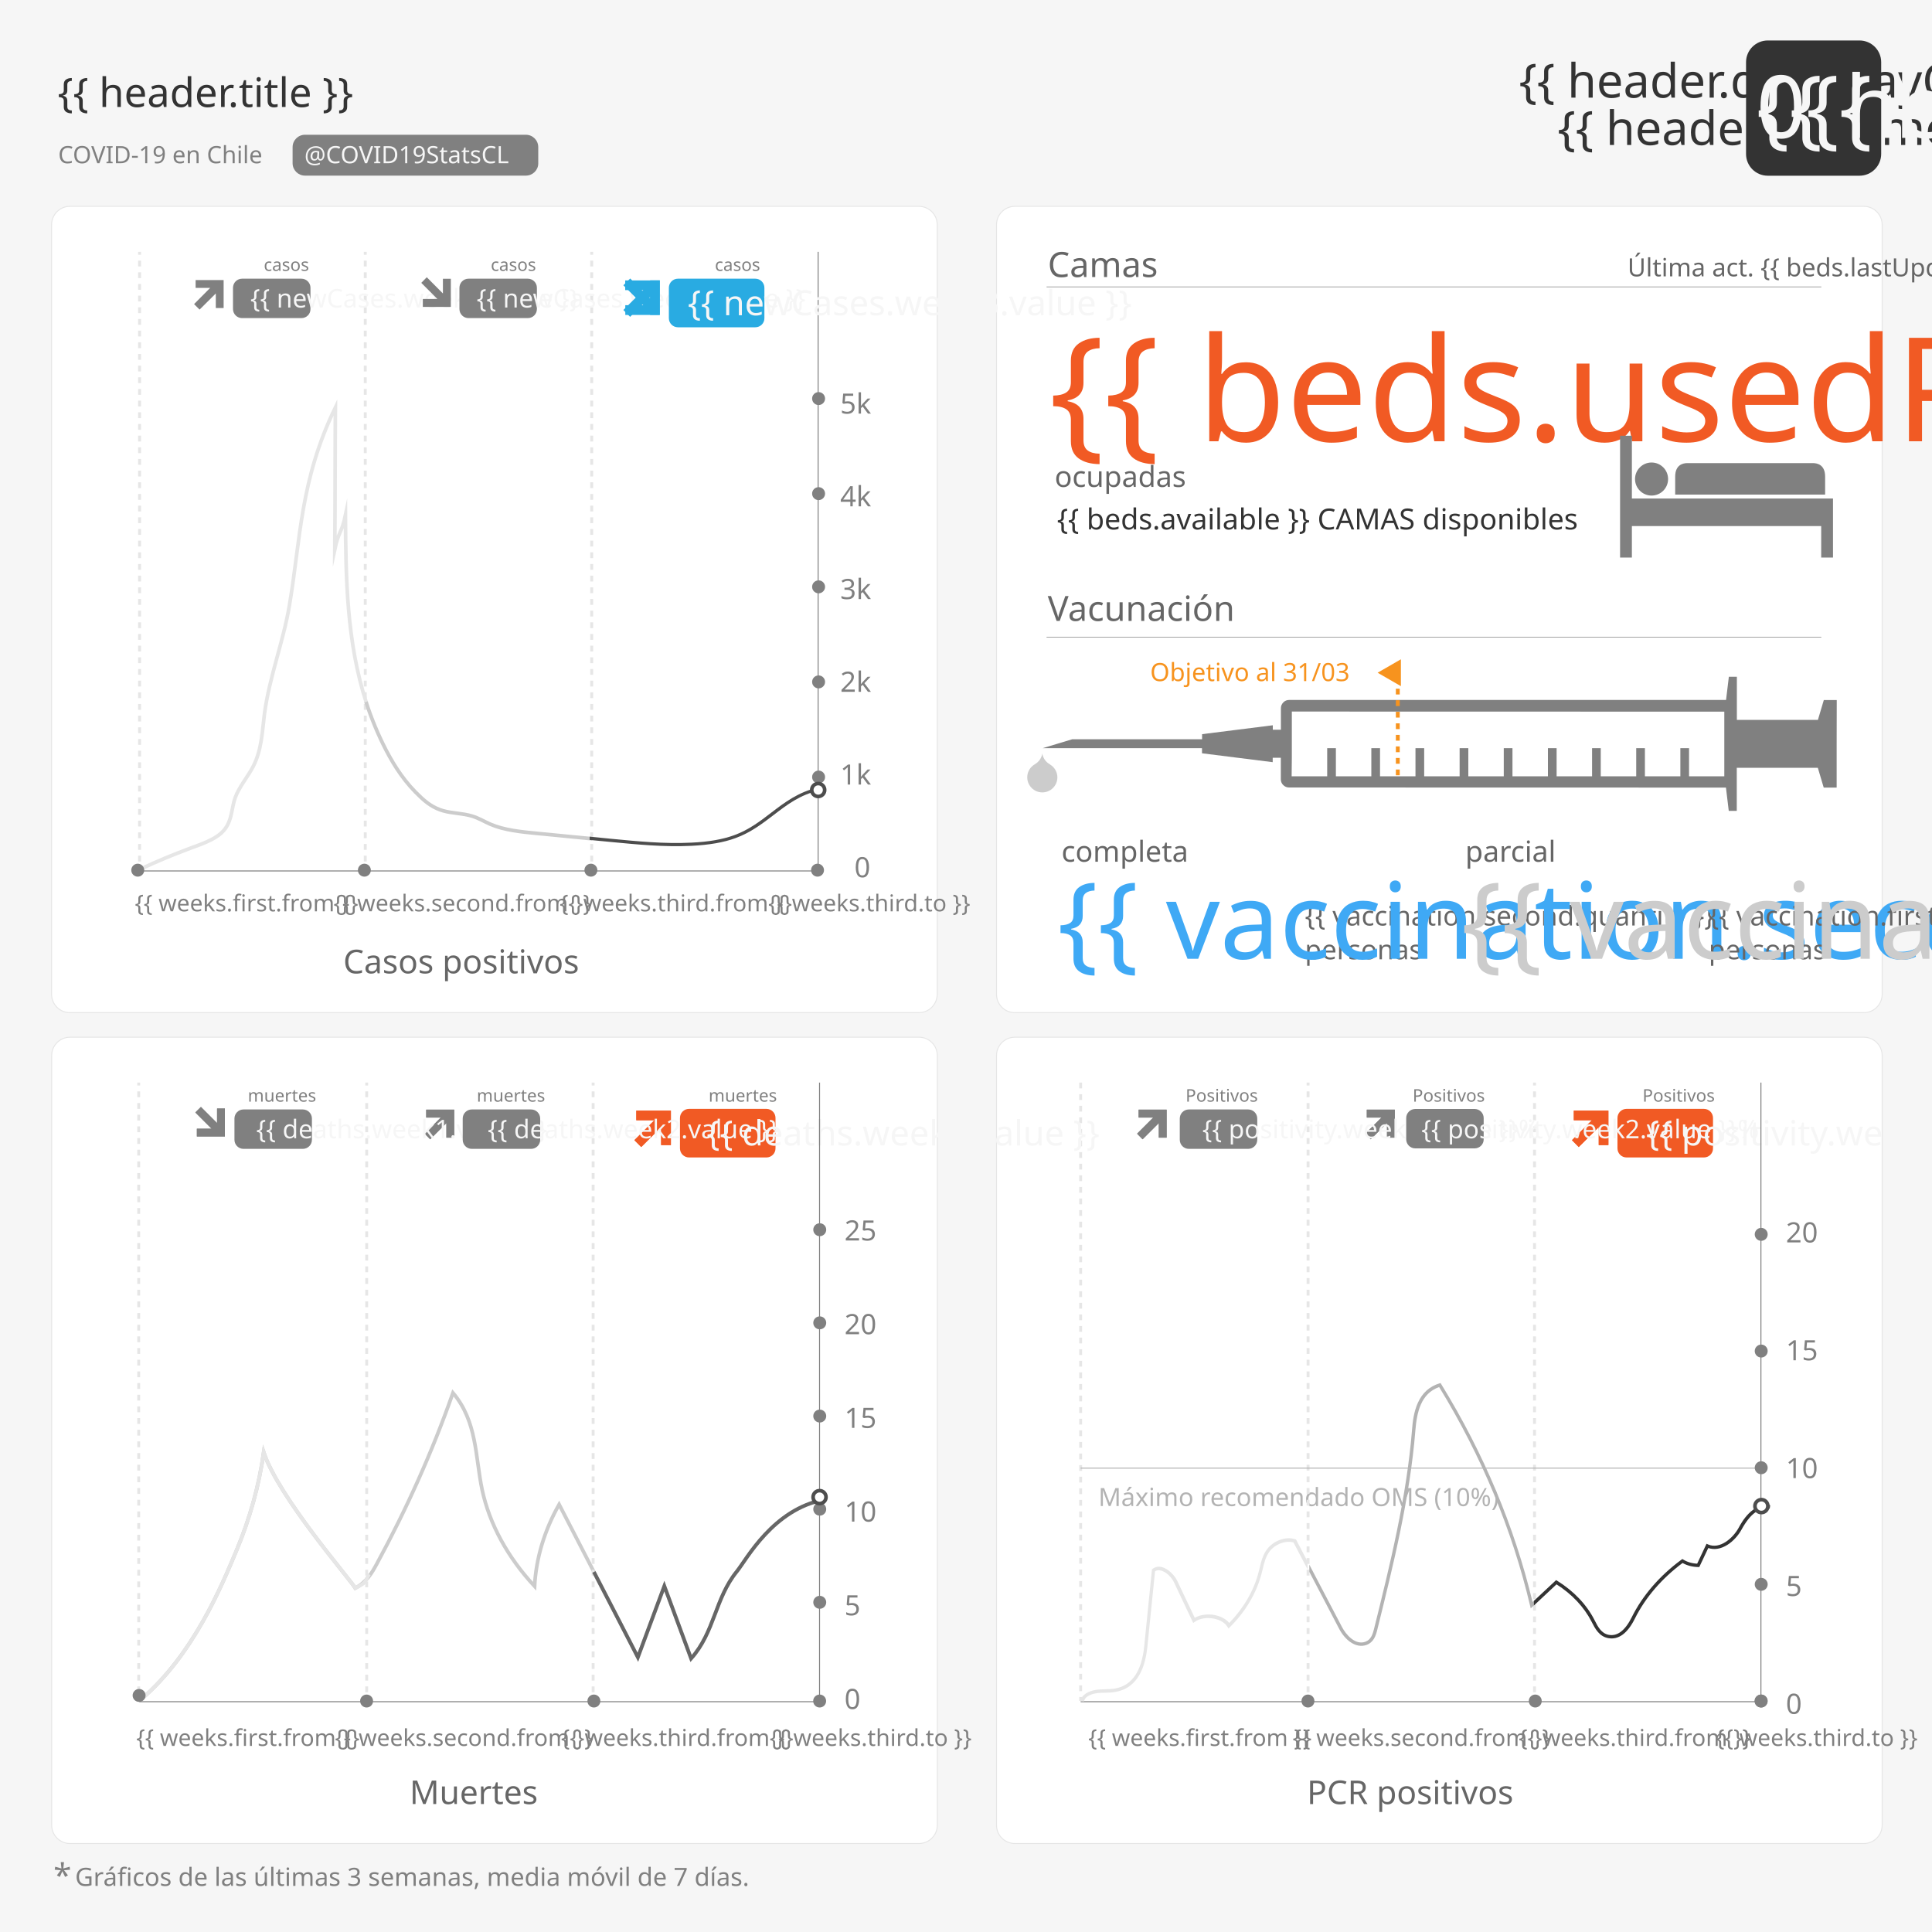
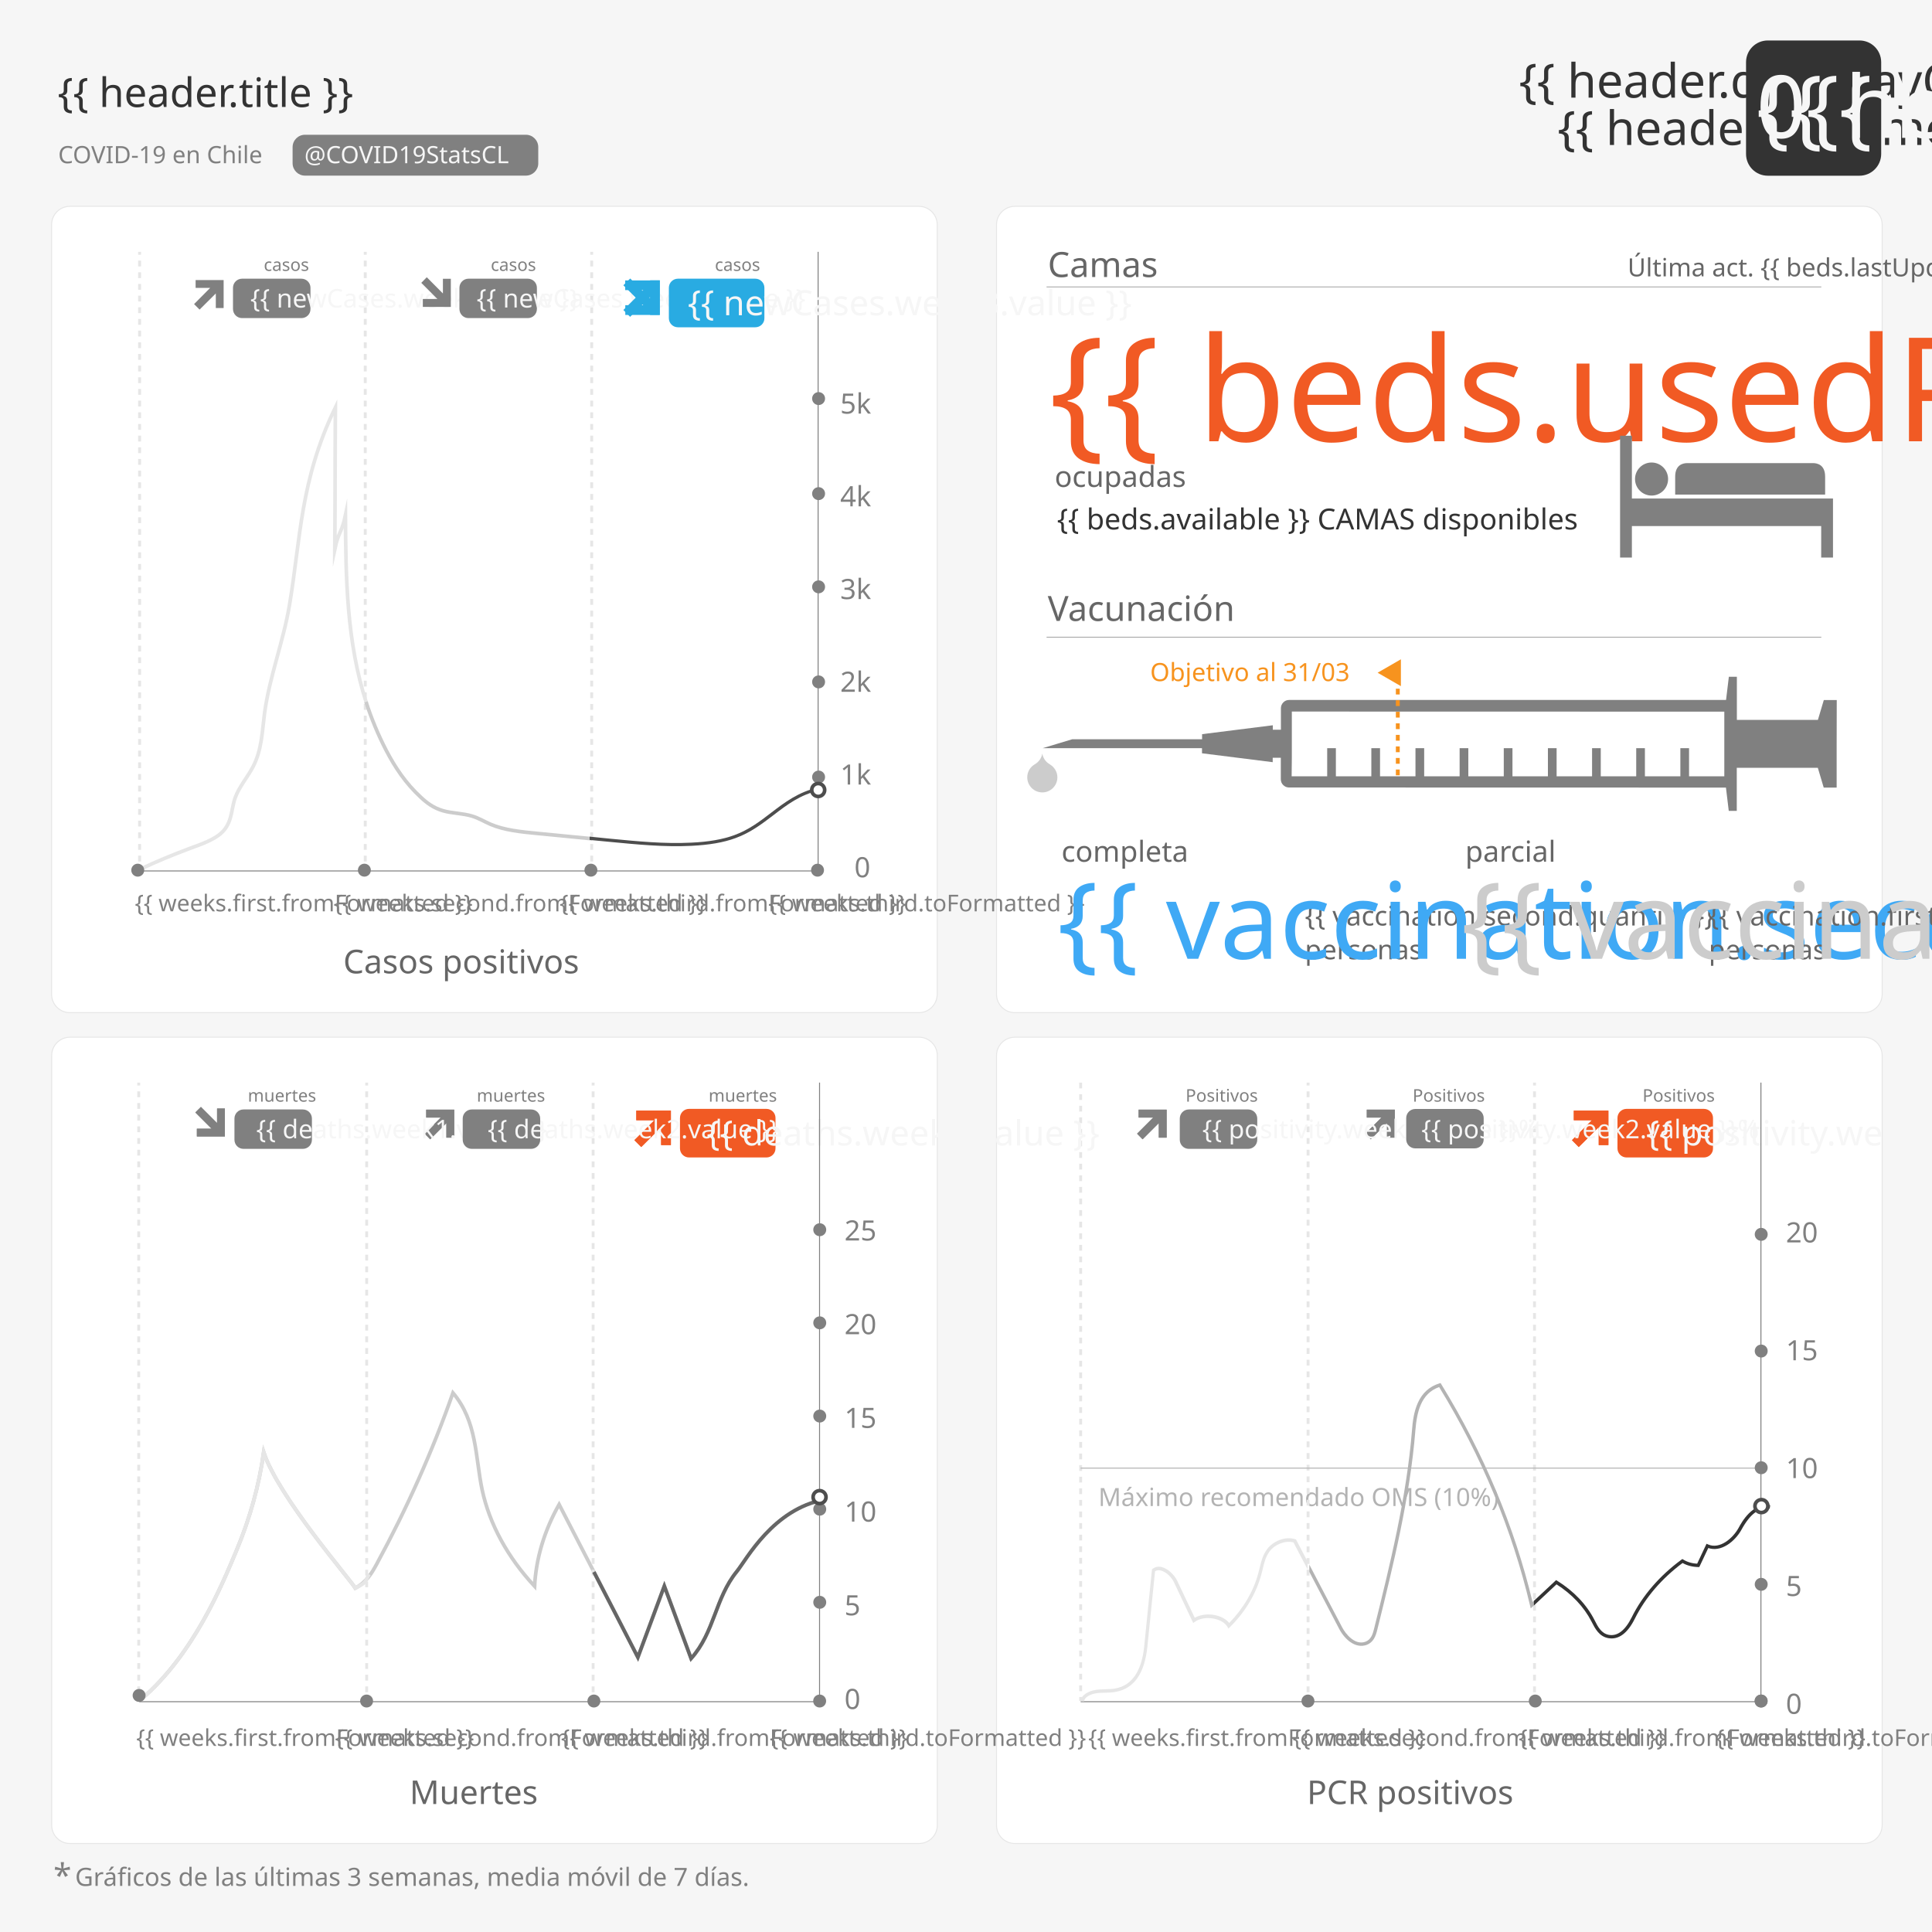
<svg xmlns="http://www.w3.org/2000/svg" version="1.1" id="Capa_1" x="0px" y="0px" width="2000px" height="2000px" viewBox="0 0 2000 2000" style="enable-background:new 0 0 2000 2000;" xml:space="preserve">
  <defs id="defs533" />
  <style type="text/css" id="style2">
	.st0{fill:#F6F6F6;}
	.st1{fill:#FFFFFF;stroke:#E6E6E6;stroke-miterlimit:10;}
	.st2{fill:none;}
	.st3{fill:#333333;}
	.st4{font-family:'Roboto-Medium';}
	.st5{font-size:42px;}
	.st6{fill:#808080;}
	.st7{font-family:'Roboto-Regular';}
	.st8{font-size:26px;}
	.st9{fill:none;stroke:#E6E6E6;stroke-width:3;stroke-miterlimit:10;}
	.st10{fill:none;stroke:#E6E6E6;stroke-width:3;stroke-miterlimit:10;stroke-dasharray:6.039,6.039;}
	.st11{fill:none;stroke:#F7931E;stroke-width:4;stroke-miterlimit:10;}
	.st12{fill:none;stroke:#F7931E;stroke-width:4;stroke-miterlimit:10;stroke-dasharray:5.975,5.975;}
	.st13{fill:none;stroke:#808080;stroke-miterlimit:10;}
	.st14{font-size:29px;}
	.st15{font-size:24px;}
	.st16{font-size:18px;}
	.st17{font-family:'Roboto-Bold';}
	.st18{font-size:26.663px;}
	.st19{fill:#29ABE2;}
	.st20{font-size:36px;}
	.st21{fill:#666666;}
	.st22{font-size:34px;}
	.st23{font-size:30px;}
	.st24{font-size:28px;}
	.st25{fill:#F7931E;}
	.st26{fill:#F15A24;}
	.st27{font-size:150px;}
	.st28{fill:#3FA9F5;}
	.st29{font-size:110px;}
	.st30{fill:#CCCCCC;}
	.st31{fill:none;stroke:#999999;stroke-width:0.75;stroke-miterlimit:10;}
	.st32{fill:#B3B3B3;}
	.st33{fill:none;stroke:#E6E6E6;stroke-width:3;stroke-miterlimit:10;stroke-dasharray:6;}
	.st34{fill:none;stroke:#B3B3B3;stroke-miterlimit:10;}
	.st35{fill:#E6E6E6;}
	.st36{fill:#FFFFFF;stroke:#4D4D4D;stroke-width:3.766;stroke-miterlimit:10;}
	.st37{font-size:24.733px;}
	.st38{font-family:'Roboto-Black';}
	.st39{font-size:49px;}
	.st40{font-size:90px;}
	.st41{fill:none;stroke:#E6E6E6;stroke-width:3.766;stroke-miterlimit:10;}
	.st42{fill:none;stroke:#CCCCCC;stroke-width:3.766;stroke-miterlimit:10;}
	.st43{fill:#4D4D4D;}
	.st44{fill:none;stroke:#666666;stroke-width:3.766;stroke-miterlimit:10;}
</style>
  <g id="g6">
    <rect x="-11" y="-17" class="st0" width="2028" height="2031" id="rect4" />
  </g>
  <path class="st1" d="M1929.4,1908.4h-878.8c-10.5,0-19-8.5-19-19v-796.7c0-10.5,8.5-19,19-19h878.8c10.5,0,19,8.5,19,19v796.7  C1948.4,1899.9,1939.9,1908.4,1929.4,1908.4z" id="path8" />
  <path class="st1" d="M951.2,1048.3H72.4c-10.5,0-19-8.5-19-19V232.6c0-10.5,8.5-19,19-19h878.8c10.5,0,19,8.5,19,19v796.7  C970.1,1039.8,961.7,1048.3,951.2,1048.3z" id="path10" />
  <rect x="59.7" y="78.7" class="st2" width="1440.1" height="57.1" id="rect12" />
  <text transform="matrix(1 0 0 1 59.7245 110.7316)" class="st3 st4 st5" id="text14">{{ header.title }}</text>
  <rect x="77.7" y="1932.7" class="st2" width="673.6" height="32.6" id="rect16" />
  <text transform="matrix(1 0 0 1 77.7245 1952.249)" class="st6 st7 st8" id="text18">Gráficos de las últimas 3 semanas, media móvil de 7 días.</text>
  <path class="st1" d="M1929.4,1048.3h-878.8c-10.5,0-19-8.5-19-19V232.6c0-10.5,8.5-19,19-19h878.8c10.5,0,19,8.5,19,19v796.7  C1948.4,1039.8,1939.9,1048.3,1929.4,1048.3z" id="path20" />
  <g id="g30">
    <g id="g28">
      <line class="st9" x1="378.1" y1="260.7" x2="378.1" y2="263.7" id="line22" />
      <line class="st10" x1="378.1" y1="269.8" x2="378.1" y2="894.8" id="line24" />
      <line class="st9" x1="378.1" y1="897.8" x2="378.1" y2="900.8" id="line26" />
    </g>
  </g>
  <g id="g40">
    <g id="g38">
      <line class="st9" x1="612.5" y1="260.7" x2="612.5" y2="263.7" id="line32" />
      <line class="st10" x1="612.5" y1="269.8" x2="612.5" y2="894.8" id="line34" />
      <line class="st9" x1="612.5" y1="897.8" x2="612.5" y2="900.8" id="line36" />
    </g>
  </g>
  <g id="g50">
    <g id="g48">
      <line class="st9" x1="144.5" y1="260.7" x2="144.5" y2="263.7" id="line42" />
      <line class="st10" x1="144.5" y1="269.8" x2="144.5" y2="894.8" id="line44" />
      <line class="st9" x1="144.5" y1="897.8" x2="144.5" y2="900.8" id="line46" />
    </g>
  </g>
  <line class="st13" x1="846.9" y1="260.7" x2="846.9" y2="900.8" id="line62" />
  <line class="st13" x1="847.4" y1="901.6" x2="142.7" y2="901.6" id="line64" />
  <text transform="matrix(1 0 0 1 869.7465 428.1479)" id="text78">
    <tspan x="0" y="0" class="st6 st7 st14" id="tspan66">5k</tspan>
    <tspan x="0" y="96" class="st6 st7 st14" id="tspan68">4k</tspan>
    <tspan x="0" y="192" class="st6 st7 st14" id="tspan70">3k</tspan>
    <tspan x="0" y="288" class="st6 st7 st14" id="tspan72">2k</tspan>
    <tspan x="0" y="384" class="st6 st7 st14" id="tspan74">1k</tspan>
    <tspan x="14.7" y="480" class="st6 st7 st14" id="tspan76">0</tspan>
  </text>
-   <text transform="matrix(1 0 0 1 139.6057 943.4149)" class="st6 st7 st15" id="text82">{{ weeks.first.from }}</text>
-   <text transform="matrix(1 0 0 1 345.2953 943.4149)" class="st6 st7 st15" id="text80">{{ weeks.second.from }}</text>
-   <text transform="matrix(1 0 0 1 579.2953 943.4149)" class="st6 st7 st15" id="text84">{{ weeks.third.from }}</text>
-   <text transform="matrix(1 0 0 1 795.2953 943.4149)" class="st6 st7 st15" id="text86">{{ weeks.third.to }}</text>
+   <text transform="matrix(1 0 0 1 139.6057 943.4149)" class="st6 st7 st15" id="text82">{{ weeks.first.fromFormatted }}</text>
+   <text transform="matrix(1 0 0 1 345.2953 943.4149)" class="st6 st7 st15" id="text80">{{ weeks.second.fromFormatted }}</text>
+   <text transform="matrix(1 0 0 1 579.2953 943.4149)" class="st6 st7 st15" id="text84">{{ weeks.third.fromFormatted }}</text>
+   <text transform="matrix(1 0 0 1 795.2953 943.4149)" class="st6 st7 st15" id="text86">{{ weeks.third.toFormatted }}</text>
  <text transform="matrix(1 0 0 1 273.0515 280.415)" class="st6 st7 st16" id="text88">casos</text>
  <text transform="matrix(1 0 0 1 508.0515 280.415)" class="st6 st7 st16" id="text90">casos</text>
  <g id="g96">
    <path class="st6" d="M312,329.3h-61.4c-5.2,0-9.4-4.2-9.4-9.4v-22c0-5.2,4.2-9.4,9.4-9.4H312c5.2,0,9.4,4.2,9.4,9.4v22   C321.5,325.1,317.3,329.3,312,329.3z" id="path92" />
    <text transform="matrix(1 0 0 1 259.1067 318.3403)" class="st0 st17 st18" id="text94">{{ newCases.week1.value }}</text>
  </g>
  <g id="g102">
    <path class="st6" d="M546.4,329.3H485c-5.2,0-9.4-4.2-9.4-9.4v-22c0-5.2,4.2-9.4,9.4-9.4h61.4c5.2,0,9.4,4.2,9.4,9.4v22   C555.8,325.1,551.6,329.3,546.4,329.3z" id="path98" />
    <text transform="matrix(1 0 0 1 493.4172 318.3403)" class="st0 st17 st18" id="text100">{{ newCases.week2.value }}</text>
  </g>
  <text transform="matrix(1 0 0 1 740.0515 280.415)" class="st6 st7 st16" id="text104">casos</text>
  <path class="st19" d="M781.9,338.8h-80.1c-5.2,0-9.4-4.2-9.4-9.4v-31.5c0-5.2,4.2-9.4,9.4-9.4h80.1c5.2,0,9.4,4.2,9.4,9.4v31.5  C791.4,334.6,787.1,338.8,781.9,338.8z" id="path106" />
  <text transform="matrix(1 0 0 1 711.9634 326.3403)" class="st0 st17 st20" id="text108">{{ newCases.week3.value }}</text>
  <text transform="translate(355.2807,1007.585)" class="st21 st17 st22" id="text110">Casos positivos</text>
  <text transform="matrix(1 0 0 1 1086.811 548.0594)" id="text118">
    <tspan x="0" y="0" class="st21 st7 st23" id="tspan112"> </tspan>
    <tspan x="7.4" y="0" class="st3 st17 st23" id="tspan114">{{ beds.available }} CAMAS disponibles</tspan>
  </text>
  <text transform="matrix(1 0 0 1 1098.811 892.0595)" class="st21 st7 st23" id="text120">completa</text>
  <text transform="matrix(1 0 0 1 1350.811 958.0595)" id="text126">
    <tspan x="0" y="0" class="st21 st4 st24" id="tspan122">{{ vaccination.second.quantity }}</tspan>
    <tspan x="0" y="35" class="st21 st7 st24" id="tspan124">personas</tspan>
  </text>
{{#if beds.lastUpdate}}
<text transform="matrix(1 0 0 1 1684.834 286.0595)" class="st21 st7 st8" id="text128">Última act. {{ beds.lastUpdate }}</text>
{{/if}}
<text class="st25 st4 st8" id="text130" x="1190.589" y="705.059">Objetivo al 31/03</text>
  <text transform="matrix(1 0 0 1 1086.07 456.778)" class="st26 st17 st27" id="text132">{{ beds.usedPercentage }}%</text>
  <g id="g136">
    <text transform="matrix(1 0 0 1 1094.767 992.5171)" class="st28 st17 st29" id="text134">{{ vaccination.second.percent }}%</text>
  </g>
  <text transform="matrix(1 0 0 1 1516.811 892.0595)" class="st21 st7 st23" id="text138">parcial</text>
  <text transform="matrix(1 0 0 1 1768.811 958.0595)" id="text144">
    <tspan x="0" y="0" class="st21 st4 st24" id="tspan140">{{ vaccination.first.quantity }}</tspan>
    <tspan x="0" y="35" class="st21 st7 st24" id="tspan142">personas</tspan>
  </text>
  <g id="g148">
    <text transform="matrix(1 0 0 1 1512.767 992.5171)" class="st30 st17 st29" id="text146">{{ vaccination.first.percent }}%</text>
  </g>
  <text transform="matrix(1 0 0 1 1091.755 504.0402)" class="st21 st4 st23" id="text150">ocupadas</text>
  <text transform="matrix(1 0 0 1 1084.606 286.7668)" class="st21 st17 st20" id="text152">Camas</text>
  <text transform="translate(1084.606,642.767)" class="st21 st17 st20" id="text154">Vacunación</text>
  <path class="st1" d="M951.3,1908.4H72.5c-10.5,0-19-8.5-19-19v-796.7c0-10.5,8.5-19,19-19h878.8c10.5,0,19,8.5,19,19v796.7  C970.3,1899.9,961.8,1908.4,951.3,1908.4z" id="path156" />
  <line class="st31" x1="1083.4" y1="297" x2="1885.4" y2="297" id="line158" />
  <line class="st31" x1="1083.4" y1="659.6" x2="1885.4" y2="659.6" id="line160" />
  <g id="g168">
    <rect x="1332" y="728.9" class="st30" width="{{{ vaccination.first.size }}}" height="81.1" id="rect162" />
    <rect x="1332" y="728.9" class="st28" width="{{{ vaccination.second.size }}}" height="81.1" id="rect164" />
    <path class="st6" d="M1244.3,774.5l0,5.3l73.2,9.2v-4.6l8.4,0l0,22.3c0,2.2,0.8,4.4,2.5,6c1.7,1.7,3.8,2.5,6,2.5l452.3,0.1   l2.9,24.1l8.3,0l0-24.1l0-20.5l83.9,0l6.1,20.5l13.4,0l0-45.3l0.1-45.3l-13.4,0l-6.1,20.5l-83.9,0l0-20.5l0-24.1l-8.3,0l-2.9,24   l-452.3,0c-2.2,0-4.4,0.8-6,2.5c-1.7,1.7-2.5,3.8-2.5,6l0,22.3l-8.4,0l0-4.6l-73.2,9.2l0,5.3l-134.5,0l-30.5,9.2L1244.3,774.5z    M1337.3,784.5l0-29l0-18.9l447.7,0.1l0,8.7l0,49.5l0,8.7l-36.5,0l0-29.1l-9,0l0,29.1l-36.7,0l0-29.1l-9,0l0,29.1l-36.7,0l0-29.1   l-9,0l0,29.1l-36.7,0l0-29.1l-9,0l0,29.1l-36.7,0l0-29.1l-9,0l0,29.1l-36.7,0l0-29.1l-9,0l0,29.1l-36.7,0l0-29.1l-9,0l0,29.1   l-36.7,0l0-29.1l-9,0l0,29.1l-36.7,0l0-29.1l-9,0l0,29.1l-36.8,0L1337.3,784.5z" id="path166" />
  </g>
  <line class="st12" x1="1447" y1="701" x2="1447" y2="805.5" id="line54" />
  <g id="camita" transform="matrix(2.037132,0,0,2.037132,-1930.869,-587.6537)">
    <path class="st6" d="m 1875.3,530.7 c 0,-6 -3.9,-6.9 -6.2,-6.9 h -63.8 c -2.3,0 -6.2,0.9 -6.2,6.9 v 9.1 h 76.2 z" id="path234" />
    <path class="st6" d="m 1786.1,541.8 h -9 v -31.9 h -6 v 61.9 h 6 v -16 h 96.2 v 16 h 6 v -30 z" id="path236" />
    <circle class="st6" cx="1787.1" cy="531.9" r="8.4" id="circle238" />
  </g>
  <circle class="st6" cx="377.2" cy="900.8" r="6.7" id="circle244" />
  <circle class="st6" cx="611.7" cy="900.8" r="6.7" id="circle246" />
  <circle class="st6" cx="846.3" cy="900.8" r="6.7" id="circle248" />
  <circle class="st6" cx="847.4" cy="804.4" r="6.7" id="circle250" />
  <circle class="st6" cx="847.4" cy="705.9" r="6.7" id="circle252" />
  <circle class="st6" cx="847.4" cy="607.5" r="6.7" id="circle254" />
  <circle class="st6" cx="847.4" cy="511" r="6.7" id="circle256" />
  <circle class="st6" cx="847.4" cy="412.6" r="6.7" id="circle258" />
{{#if newCases.week3.up}}
   <polygon class="st19" points="647.2,300.3 665.9,300.3 645.3,320.9 652.3,328 673,307.4 673,326 683,326 683,300.3 683,290.3 673,290.3 647.2,290.3 " id="casesArrowDown3" />
{{else}}
   <polygon class="st19" points="647.2,300.3 665.9,300.3 645.3,320.9 652.3,328 673,307.4 673,326 683,326 683,300.3 683,290.3 673,290.3 647.2,290.3 " id="casesArrowDown3" transform="rotate(90,665.15,308.15)" />
{{/if}}
<g id="g268">
    <path class="st26" d="M1763.9,1198.2h-80.1c-5.2,0-9.4-4.2-9.4-9.4v-31.5c0-5.2,4.2-9.4,9.4-9.4h80.1c5.2,0,9.4,4.2,9.4,9.4v31.5   C1773.4,1194,1769.1,1198.2,1763.9,1198.2z" id="path262" />
    <text transform="matrix(1 0 0 1 1703.964 1185.74)" class="st0 st17 st20" id="text264">{{ positivity.week3.value }}%</text>
  </g>
{{#if positivity.week3.up}}
   <polygon class="st26" points="1629.2,1159.7 1647.9,1159.7 1627.3,1180.3 1634.3,1187.4 1655,1166.8 1655,1185.4 1665,1185.4 1665,1159.7 1665,1149.7 1655,1149.7 1629.2,1149.7 " id="testsArrow3" />
{{else}}
   <polygon class="st26" points="1629.2,1159.7 1647.9,1159.7 1627.3,1180.3 1634.3,1187.4 1655,1166.8 1655,1185.4 1665,1185.4 1665,1159.7 1665,1149.7 1655,1149.7 1629.2,1149.7 " id="testsArrow3" />
{{/if}}
{{#if positivity.week2.up}}
   <polygon class="st6" points="1435.8,1148.7 1414.9,1148.7 1414.9,1156.9 1430.1,1156.9 1413.3,1173.6 1419,1179.4 1435.8,1162.6   1435.8,1177.7 1443.9,1177.7 1443.9,1156.9 1443.9,1148.7 " id="testsArrow2" />
{{else}}
   <polygon class="st6" points="1435.8,1148.7 1414.9,1148.7 1414.9,1156.9 1430.1,1156.9 1413.3,1173.6 1419,1179.4 1435.8,1162.6   1435.8,1177.7 1443.9,1177.7 1443.9,1156.9 1443.9,1148.7 " id="testsArrow2" />
{{/if}}
{{#if positivity.week1.up}}
   <polygon class="st6" points="1199.6,1148.7 1178.7,1148.7 1178.7,1156.9 1193.8,1156.9 1177.1,1173.6 1182.8,1179.4 1199.6,1162.6   1199.6,1177.7 1207.7,1177.7 1207.7,1156.9 1207.7,1148.7 " id="testsArrow1" />
{{else}}
   <polygon class="st6" points="1199.6,1148.7 1178.7,1148.7 1178.7,1156.9 1193.8,1156.9 1177.1,1173.6 1182.8,1179.4 1199.6,1162.6   1199.6,1177.7 1207.7,1177.7 1207.7,1156.9 1207.7,1148.7 " id="testsArrow1" />
{{/if}}
<polygon class="st6" points="466.7,309.5 466.7,288.6 458.5,288.6 458.5,303.8 441.8,287 436.1,292.8 452.8,309.5 437.7,309.5   437.7,317.7 458.5,317.7 466.7,317.7 " id="polygon274" />
  <polygon class="st6" points="223.4,289.9 202.5,289.9 202.5,298 217.6,298 200.9,314.8 206.6,320.5 223.4,303.8 223.4,318.9   231.5,318.9 231.5,298 231.5,289.9 " id="polygon276" />
  <text transform="matrix(1 0 0 1 1137.019 1559.055)" class="st32 st7 st8" id="text278">Máximo recomendado OMS (10%)</text>
  <g id="g288">
    <g id="g286">
      <line class="st9" x1="1354.1" y1="1120.7" x2="1354.1" y2="1123.7" id="line280" />
      <line class="st10" x1="1354.1" y1="1129.8" x2="1354.1" y2="1754.8" id="line282" />
      <line class="st9" x1="1354.1" y1="1757.8" x2="1354.1" y2="1760.8" id="line284" />
    </g>
  </g>
  <g id="g298">
    <g id="g296">
      <line class="st9" x1="1588.5" y1="1120.7" x2="1588.5" y2="1123.7" id="line290" />
      <line class="st10" x1="1588.5" y1="1129.8" x2="1588.5" y2="1754.8" id="line292" />
      <line class="st9" x1="1588.5" y1="1757.8" x2="1588.5" y2="1760.8" id="line294" />
    </g>
  </g>
  <line class="st13" x1="1822.9" y1="1120.7" x2="1822.9" y2="1760.8" id="line300" />
  <line class="st33" x1="1118.7" y1="1120.7" x2="1118.7" y2="1760.8" id="line302" />
  <line class="st13" x1="1824.9" y1="1761.6" x2="1118.7" y2="1761.6" id="line304" />
  <line class="st34" x1="1823.5" y1="1519.8" x2="1118.7" y2="1519.8" id="line306" />
  <text transform="matrix(1 0 0 1 1848.731 1286.15)" id="text318">
    <tspan x="0" y="0" class="st6 st7 st14" id="tspan308">20</tspan>
    <tspan x="0" y="122" class="st6 st7 st14" id="tspan310">15</tspan>
    <tspan x="0" y="244" class="st6 st7 st14" id="tspan312">10</tspan>
    <tspan x="0" y="366" class="st6 st7 st14" id="tspan314">5</tspan>
    <tspan x="0" y="488" class="st6 st7 st14" id="tspan316">0</tspan>
  </text>
  <text transform="matrix(1 0 0 1 1227.311 1140.417)" class="st6 st7 st16" id="text320">Positivos</text>
  <text transform="matrix(1 0 0 1 1462.311 1140.417)" class="st6 st7 st16" id="text322">Positivos</text>
  <g id="g328">
    <path class="st6" d="M1292.1,1189.3h-61.4c-5.2,0-9.4-4.2-9.4-9.4v-22c0-5.2,4.2-9.4,9.4-9.4h61.4c5.2,0,9.4,4.2,9.4,9.4v22   C1301.5,1185.1,1297.3,1189.3,1292.1,1189.3z" id="path324" />
    <text transform="matrix(1 0 0 1 1244.618 1178.342)" class="st0 st17 st18" id="text326">{{ positivity.week1.value }}%</text>
  </g>
  <g id="g334">
    <path class="st6" d="M1526.5,1188.8h-61.4c-5.2,0-9.4-4.2-9.4-9.4v-22c0-5.2,4.2-9.4,9.4-9.4h61.4c5.2,0,9.4,4.2,9.4,9.4v22   C1536,1184.6,1531.7,1188.8,1526.5,1188.8z" id="path330" />
    <text transform="matrix(1 0 0 1 1471.42 1178.342)" class="st0 st17 st18" id="text332">{{ positivity.week2.value }}%</text>
  </g>
  <text transform="matrix(1 0 0 1 1700.311 1140.417)" class="st6 st7 st16" id="text336">Positivos</text>
  <text transform="translate(1352.937,1867.587)" class="st21 st17 st22" id="text338">PCR positivos</text>
  <circle class="st6" cx="1354" cy="1760.9" r="6.7" id="circle340" />
  <circle class="st6" cx="1589.3" cy="1760.9" r="6.7" id="circle342" />
  <circle class="st6" cx="1823" cy="1760.9" r="6.7" id="circle344" />
-   <text transform="matrix(1 0 0 1 1126.557 1807.37)" class="st6 st7 st15" id="text348">{{ weeks.first.from }}</text>
-   <text transform="matrix(1 0 0 1 1338.145 1807.37)" class="st6 st7 st15" id="text346">{{ weeks.second.from }}</text>
-   <text transform="matrix(1 0 0 1 1572.145 1807.37)" class="st6 st7 st15" id="text350">{{ weeks.third.from }}</text>
-   <text transform="matrix(1 0 0 1 1776.043 1807.37)" class="st6 st7 st15" id="text352">{{ weeks.third.to }}</text>
+   <text transform="matrix(1 0 0 1 1126.557 1807.37)" class="st6 st7 st15" id="text348">{{ weeks.first.fromFormatted }}</text>
+   <text transform="matrix(1 0 0 1 1338.145 1807.37)" class="st6 st7 st15" id="text346">{{ weeks.second.fromFormatted }}</text>
+   <text transform="matrix(1 0 0 1 1572.145 1807.37)" class="st6 st7 st15" id="text350">{{ weeks.third.fromFormatted }}</text>
+   <text transform="matrix(1 0 0 1 1776.043 1807.37)" class="st6 st7 st15" id="text352">{{ weeks.third.toFormatted }}</text>
  <path class="st35" d="M1353.8,1616.9l-12.2-23.3l-0.7-0.2c-11.1-3.5-23.2,2.5-28.9,9.9c-4.8,6.2-6.5,13.3-8.1,20.2  c-0.3,1.4-0.7,2.9-1.1,4.3c-4.9,18.9-15.4,36.9-30.3,52.3c-3.1-3.9-8.3-6.8-14.6-8.1c-7.6-1.6-15.4-0.5-21.1,2.7l-18.2-38.4  c-2.7-5.6-9.2-12.4-16-14.1c-3.5-0.8-6.8-0.2-9.5,1.9l-0.6,0.5l-8,79.4c-2.6,26-12.7,40.8-30,43.9c-3.4,0.6-6.8,0.7-10.4,0.8  c-3.2,0.1-6.6,0.2-9.9,0.7c-7.2,1.1-15.1,5.2-15.4,11.6l3.5,0.2c0.2-4.2,6.5-7.5,12.4-8.3c3.1-0.5,6.3-0.6,9.4-0.6  c3.6-0.1,7.3-0.2,10.9-0.9c19-3.4,30-19.2,32.8-47l7.9-77.8c1.7-1.1,3.7-1.4,6-0.8c5.6,1.3,11.3,7.2,13.6,12.2l19.9,42.1l1.7-1.2  c4.9-3.6,12.6-4.8,20.1-3.2c6.3,1.3,11.2,4.4,13.6,8.3l1.1,1.9l1.6-1.6c16.2-16.1,27.5-35.3,32.7-55.4c0.4-1.5,0.7-2.9,1.1-4.4  c1.6-6.9,3.2-13.3,7.5-18.9c4.9-6.4,15.3-11.3,24.4-8.9l14.6,27.9V1616.9z" id="path354" />
  <path class="st32" d="M1589.3,1655.8l-2.8,2.6c-18.7-78.1-50.5-153.9-94.5-225.5l-0.7-1.2l-1.3,0.4c-10.1,3.1-17.6,9.8-22.2,20  c-4.2,9.2-5.5,19.9-6.1,28.3c-5.6,69.5-22.7,139-39.4,206.2c-1.3,5.1-3.1,10.8-8.8,12.9c-10.8,4-20.5-8-24.1-14.9l-34-64.9v7.5  l30.9,59c2.8,5.4,6.9,10.3,11.2,13.4c5.7,4.1,11.6,5.2,17.2,3.2c7-2.6,9.4-8.9,11-15.4c16.7-67.4,33.9-137,39.5-206.7  c1.5-18.5,5.6-38.2,24.6-44.8c44,71.8,75.6,147.9,94.1,226.2l0.7,2.9l4.8-4.5V1655.8z" id="path356" />
  <path class="st3" d="M1799.7,1581.8c-5.7,10.3-19.2,22.4-31.5,17l-1.6-0.7l-9.7,20.6c-5.2-0.2-10.3-1.7-14.3-4.2l-1-0.6l-1,0.7  c-22.5,16.5-40.3,37.1-51.4,59.5c-6.8,13.7-14.8,19.9-23.7,18.3c-7.8-1.4-11.4-8.5-14.6-14.8l-0.3-0.6  c-8.1-15.9-21.4-29.9-38.6-40.6l-1.1-0.7l-23,21.5v4.8l23.4-21.9c16,10.2,28.5,23.5,36.2,38.5l0.3,0.6c3.4,6.6,7.6,14.9,17.1,16.6  c10.6,1.9,19.9-4.9,27.5-20.2c10.8-21.7,27.9-41.6,49.4-57.6c4.7,2.7,10.4,4.1,16.2,4.2l1.1,0l9.3-19.7c6.2,2.1,12.9,1,19.7-3.2  c5.8-3.6,11.3-9.6,14.7-15.8c9-16.4,18.3-23.3,29.2-21.8l0.5-3.5C1814.1,1555.6,1803.2,1575.3,1799.7,1581.8z" id="path358" />
  <circle class="st36" cx="1823.4" cy="1559.1" r="6.7" id="circle360" />
  <g id="g372">
    <path class="st6" d="M 544.4,181.8 H 315.7 c -7.1,0 -12.8,-5.8 -12.8,-12.8 v -16.7 c 0,-7.1 5.8,-12.8 12.8,-12.8 h 228.7 c 7.1,0 12.8,5.8 12.8,12.8 V 169 c 0.1,7 -5.7,12.8 -12.8,12.8 z" id="path362" />
    <text transform="matrix(1 0 0 1 60.1924 168.9683)" id="text370">
      <tspan x="0" y="0" class="st6 st4 st37" id="tspan364">COVID-19 en Chile</tspan>
      <tspan x="254.9" y="0" class="st0 st38 st37" id="tspan366">@</tspan>
      <tspan x="277.1" y="0" class="st0 st4 st37" id="tspan368">COVID19StatsCL</tspan>
    </text>
  </g>
  <g id="g384">
    <path class="st3" d="M1924.9,181.9H1830c-12.5,0-22.5-10.1-22.5-22.5V64.4c0-12.5,10.1-22.5,22.5-22.5h94.9   c12.5,0,22.5,10.1,22.5,22.5v94.9C1947.4,171.8,1937.3,181.9,1924.9,181.9z" id="path374" />
    <text transform="matrix(1 0 0 1 1572.479 101.0727)" id="text380">
      <tspan x="0" y="0" class="st3 st7 st39" id="tspan376">{{ header.date.dayOfWeek }}</tspan>
      <tspan x="39.9" y="49" class="st3 st7 st39" id="tspan378">{{ header.date.month }}</tspan>
    </text>
   {{#if header.date.dayOfMonthIsShort }}
	<text transform="matrix(1 0 0 1 1818.102 142.7348)" class="st0 st4 st40" id="text382">0{{ header.date.dayOfMonth }}</text>
   {{else}}
	<text transform="matrix(1 0 0 1 1818.102 142.7348)" class="st0 st4 st40" id="text382">{{ header.date.dayOfMonth }}</text>
   {{/if}}
</g>
  <path class="st41" d="M145.3,899.7c16.5-7.8,33.7-14.9,51.4-21.5c12-4.4,24.8-8.8,32.6-16.1c11.3-10.4,9.8-24.1,14.2-36.4  c4-11.1,12.8-21.2,18.5-32.1c9.1-17.6,9.4-36.5,11.8-54.9c5-37.6,19.5-74.5,25.8-112c11.7-69.2,11-129.4,47.6-204.9  c-0.4,55.6-0.2,90.9-0.6,146.6c3.9-18.4,7.1-16.5,11-34.9c0.4,64.9,1.1,130.9,21.7,194.2" id="path386" />
  <path class="st42" d="M378.9,726.6c5.5,17,12.4,33.8,21,50.4c8.9,17,19.8,33.7,35.9,48.5c6,5.6,13.1,11,22.9,13.8  c9.4,2.7,20.5,2.6,29.9,5.5c7.1,2.1,12.7,5.7,19.2,8.5c14.2,6.1,31.9,7.9,48.9,9.5c18.8,1.8,37.6,3.6,56.4,5.5" id="path388" />
  <path class="st43" d="M847.3,815.1c-20.9,4.7-35.2,15.7-49.2,26.4c-11.3,8.7-23,17.6-38.1,23.1c-11.8,4.3-26.4,6.9-44.5,7.7  c-27.8,1.4-55.8-1.4-82.9-4l-22.2-2.2v3.4l21.8,2.1c27.2,2.6,55.4,5.4,83.5,4c18.6-0.9,33.5-3.5,45.7-8  c15.7-5.7,27.6-14.9,39.2-23.7c14.2-10.9,27.6-21.2,47.6-25.7L847.3,815.1z" id="path390" />
  <circle class="st6" cx="142.6" cy="900.8" r="6.7" id="circle392" />
  <circle class="st36" cx="847" cy="817.8" r="6.7" id="circle394" />
  <g id="g402">
    <path class="st26" d="M793.4,1198.2h-80.1c-5.2,0-9.4-4.2-9.4-9.4v-31.5c0-5.2,4.2-9.4,9.4-9.4h80.1c5.2,0,9.4,4.2,9.4,9.4v31.5   C802.8,1194,798.6,1198.2,793.4,1198.2z" id="path396" />
    <text transform="matrix(1 0 0 1 731.4082 1185.74)" class="st0 st17 st20" id="text398">{{ deaths.week3.value }}</text>
  </g>
{{#if deaths.week3.up}}
   <polygon class="st26" points="658.7,1159.7 677.4,1159.7 656.7,1180.3 663.8,1187.4 684.4,1166.8 684.4,1185.4 694.5,1185.4 694.5,1159.7 694.5,1149.7 684.4,1149.7 658.7,1149.7 " id="deathsArrowUp3" />
{{else}}
   <polygon class="st26" points="658.7,1159.7 677.4,1159.7 656.7,1180.3 663.8,1187.4 684.4,1166.8 684.4,1185.4 694.5,1185.4 694.5,1159.7 694.5,1149.7 684.4,1149.7 658.7,1149.7 " id="deathsArrowUp3" />
{{/if}}
{{#if deaths.week2.up}}
   <polygon class="st6" points="462.1,1148.7 441.2,1148.7 441.2,1156.9 456.3,1156.9 439.6,1173.6 445.3,1179.4 462.1,1162.6   462.1,1177.7 470.2,1177.7 470.2,1156.9 470.2,1148.7 " id="deathsArrowUp2" />
{{else}}
   <polygon class="st6" points="462.1,1148.7 441.2,1148.7 441.2,1156.9 456.3,1156.9 439.6,1173.6 445.3,1179.4 462.1,1162.6   462.1,1177.7 470.2,1177.7 470.2,1156.9 470.2,1148.7 " id="deathsArrowUp2" />
{{/if}}
{{#if deaths.week3.up}}
   <polygon class="st19" points="232.8,1168.4 232.8,1147.5 224.7,1147.5 224.7,1162.6 208,1145.9 202.2,1151.6 219,1168.4   203.8,1168.4 203.8,1176.5 224.7,1176.5 232.8,1176.5 " id="deathsArrowDown1" style="fill:#808080;fill-opacity:1" />
{{else}}
   <polygon class="st19" points="232.8,1168.4 232.8,1147.5 224.7,1147.5 224.7,1162.6 208,1145.9 202.2,1151.6 219,1168.4   203.8,1168.4 203.8,1176.5 224.7,1176.5 232.8,1176.5 " id="deathsArrowDown1" style="fill:#808080;fill-opacity:1" />
{{/if}}
<path class="st42" d="M146.7,1758.6c53.6-46.1,82.6-116.6,98.1-153.5c13.9-33.2,23.3-67.2,28.2-101.6  c15.4,46.3,88.7,130.4,94.8,140.5c11.5-6,17.1-15.6,22.1-24.8c31.5-58,57.9-117.2,79-177.3c25.2,29.8,23,66.2,30.2,100.3  c7.6,35.4,26.2,69.7,54.3,99.9c1.5-28.9,10.1-57.7,25.4-84.7c27.2,52.7,54.4,105.5,81.6,158.2c9.1-24.6,18.3-49.1,27.4-73.7  c9.2,25,18.4,50,27.7,75c24.5-27.4,24.6-62.2,47.4-90.2c10-12.3,37.4-64.7,91-74.4" id="path408" />
  <g id="g418">
    <g id="g416">
      <line class="st9" x1="379.6" y1="1120.7" x2="379.6" y2="1123.7" id="line410" />
      <line class="st10" x1="379.6" y1="1129.8" x2="379.6" y2="1754.8" id="line412" />
      <line class="st9" x1="379.6" y1="1757.8" x2="379.6" y2="1760.8" id="line414" />
    </g>
  </g>
  <g id="g428">
    <g id="g426">
      <line class="st9" x1="143.6" y1="1120.7" x2="143.6" y2="1123.7" id="line420" />
      <line class="st10" x1="143.6" y1="1129.8" x2="143.6" y2="1754.8" id="line422" />
      <line class="st9" x1="143.6" y1="1757.8" x2="143.6" y2="1760.8" id="line424" />
    </g>
  </g>
  <g id="g438">
    <g id="g436">
      <line class="st9" x1="614" y1="1120.7" x2="614" y2="1123.7" id="line430" />
      <line class="st10" x1="614" y1="1129.8" x2="614" y2="1754.8" id="line432" />
      <line class="st9" x1="614" y1="1757.8" x2="614" y2="1760.8" id="line434" />
    </g>
  </g>
  <line class="st13" x1="848.4" y1="1120.7" x2="848.4" y2="1760.8" id="line440" />
  <line class="st13" x1="850.2" y1="1761.6" x2="144.2" y2="1761.6" id="line442" />
  <text transform="matrix(1 0 0 1 874.1735 1284.148)" id="text456">
    <tspan x="0" y="0" class="st6 st7 st14" id="tspan444">25</tspan>
    <tspan x="0" y="97" class="st6 st7 st14" id="tspan446">20</tspan>
    <tspan x="0" y="194" class="st6 st7 st14" id="tspan448">15</tspan>
    <tspan x="0" y="291" class="st6 st7 st14" id="tspan450">10</tspan>
    <tspan x="0" y="388" class="st6 st7 st14" id="tspan452">5</tspan>
    <tspan x="0" y="485" class="st6 st7 st14" id="tspan454">0</tspan>
  </text>
  <text transform="matrix(1 0 0 1 256.5136 1140.415)" class="st6 st7 st16" id="text458">muertes</text>
  <text transform="matrix(1 0 0 1 493.5136 1140.415)" class="st6 st7 st16" id="text460">muertes</text>
  <g id="g466">
    <path class="st6" d="M313.5,1189.3h-61.4c-5.2,0-9.4-4.2-9.4-9.4v-22c0-5.2,4.2-9.4,9.4-9.4h61.4c5.2,0,9.4,4.2,9.4,9.4v22   C322.9,1185.1,318.7,1189.3,313.5,1189.3z" id="path462" />
    <text transform="matrix(1 0 0 1 265.2537 1178.34)" class="st0 st17 st18" id="text464">{{ deaths.week1.value }}</text>
  </g>
  <g id="g472">
    <path class="st6" d="M549.8,1189.3h-61.4c-5.2,0-9.4-4.2-9.4-9.4v-22c0-5.2,4.2-9.4,9.4-9.4h61.4c5.2,0,9.4,4.2,9.4,9.4v22   C559.2,1185.1,555,1189.3,549.8,1189.3z" id="path468" />
    <text transform="matrix(1 0 0 1 504.8621 1178.34)" class="st0 st17 st18" id="text470">{{ deaths.week2.value }}</text>
  </g>
  <text transform="matrix(1 0 0 1 733.5136 1140.415)" class="st6 st7 st16" id="text474">muertes</text>
  <circle class="st6" cx="379.5" cy="1760.9" r="6.7" id="circle476" />
  <circle class="st6" cx="614.8" cy="1760.9" r="6.7" id="circle478" />
  <circle class="st6" cx="848.5" cy="1760.9" r="6.7" id="circle480" />
  <circle class="st6" cx="848.6" cy="1658.7" r="6.7" id="circle482" />
  <circle class="st6" cx="848.6" cy="1562.3" r="6.7" id="circle484" />
  <circle class="st6" cx="848.6" cy="1465.9" r="6.7" id="circle486" />
  <circle class="st6" cx="848.6" cy="1369.4" r="6.7" id="circle488" />
  <circle class="st6" cx="848.6" cy="1273" r="6.7" id="circle490" />
  <path class="st44" d="M614.8,1627.3c15.2,29.4,30.4,58.8,45.5,88.3c9.1-24.6,18.3-49.1,27.4-73.7c9.2,25,18.4,50,27.7,75  c24.5-27.4,24.6-62.2,47.4-90.2c10-12.3,37.4-64.7,91-74.4" id="path492" />
  <path class="st41" d="M146.7,1758.6c53.6-46.1,82.6-116.6,98.1-153.5c13.9-33.2,23.3-67.2,28.2-101.6  c15.4,46.3,88.7,130.4,94.8,140.5c11.5-6,9.2-5.1,14.2-14.3" id="path494" />
  <circle class="st36" cx="848.4" cy="1549.8" r="6.7" id="circle496" />
-   <text transform="matrix(1 0 0 1 141.0502 1807.37)" class="st6 st7 st15" id="text500">{{ weeks.first.from }}</text>
-   <text transform="matrix(1 0 0 1 346.7399 1807.37)" class="st6 st7 st15" id="text498">{{ weeks.second.from }}</text>
-   <text transform="matrix(1 0 0 1 580.7399 1807.37)" class="st6 st7 st15" id="text502">{{ weeks.third.from }}</text>
-   <text transform="matrix(1 0 0 1 796.7399 1807.37)" class="st6 st7 st15" id="text504">{{ weeks.third.to }}</text>
+   <text transform="matrix(1 0 0 1 141.0502 1807.37)" class="st6 st7 st15" id="text500">{{ weeks.first.fromFormatted }}</text>
+   <text transform="matrix(1 0 0 1 346.7399 1807.37)" class="st6 st7 st15" id="text498">{{ weeks.second.fromFormatted }}</text>
+   <text transform="matrix(1 0 0 1 580.7399 1807.37)" class="st6 st7 st15" id="text502">{{ weeks.third.fromFormatted }}</text>
+   <text transform="matrix(1 0 0 1 796.7399 1807.37)" class="st6 st7 st15" id="text504">{{ weeks.third.toFormatted }}</text>
  <text transform="translate(424.0202,1867.541)" class="st21 st17 st22" id="text506">Muertes</text>
  <circle class="st6" cx="144" cy="1755.1" r="6.7" id="circle508" />
  <g id="g514">
    <g id="g512">
      <path class="st30" d="M1087.3,791.6c-0.1-0.1-0.2-0.2-0.3-0.3c-4.2-2.2-7.2-6.3-8-11.2c-0.8,4.6-3.6,8.6-7.5,10.9    c-0.1,0.1-0.2,0.2-0.3,0.2c-4.7,2.7-7.8,7.7-7.8,13.5c0,8.6,7,15.6,15.6,15.6s15.6-7,15.6-15.6    C1094.6,799.2,1091.6,794.3,1087.3,791.6z" id="path510" />
    </g>
  </g>
  <polygon class="st25" points="1426.1,696.4 1450.2,710.3 1450.2,682.5 " id="polygon516" />
  <circle class="st6" cx="1823.2" cy="1640.1" r="6.7" id="circle518" />
  <circle class="st6" cx="1823.2" cy="1519.4" r="6.7" id="circle520" />
  <circle class="st6" cx="1823.2" cy="1398.6" r="6.7" id="circle522" />
  <circle class="st6" cx="1823.2" cy="1277.8" r="6.7" id="circle524" />
  <circle class="st6" cx="1823.2" cy="1760.9" r="6.7" id="circle526" />
  <text transform="matrix(1 0 0 1 55.2766 1953.541)" class="st6 st17 st22" id="text528">*</text>
</svg>
